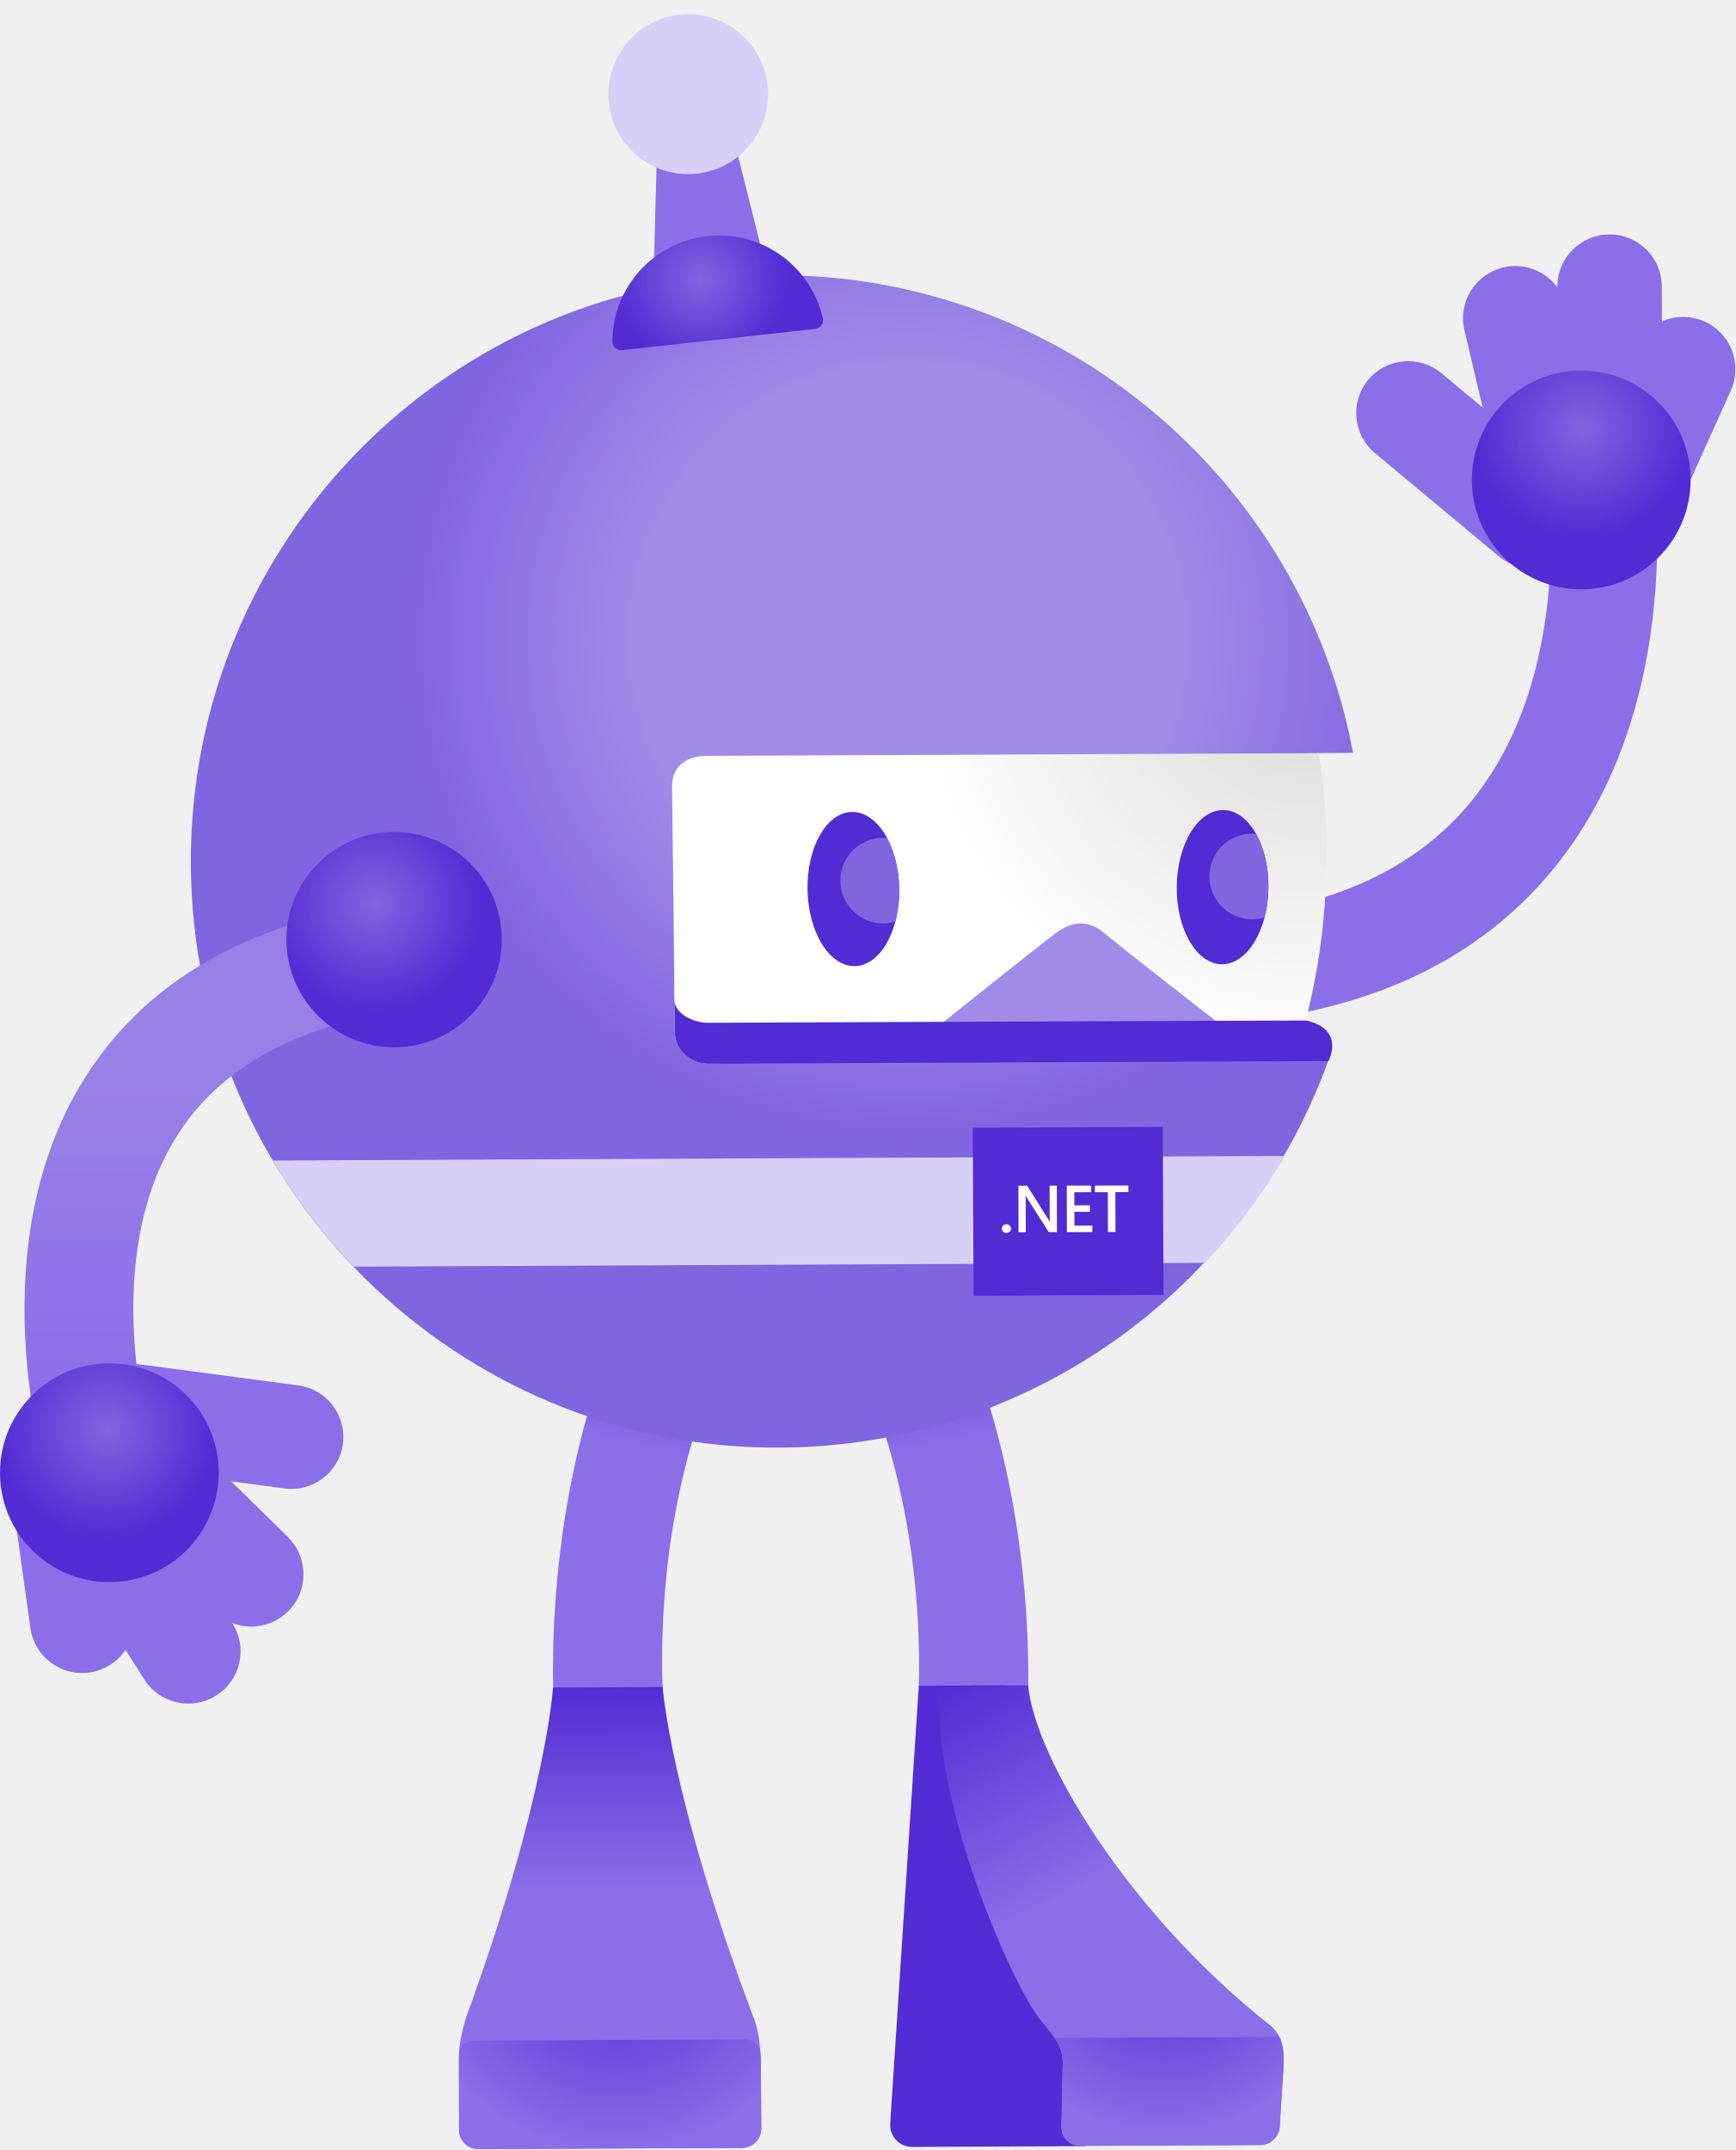
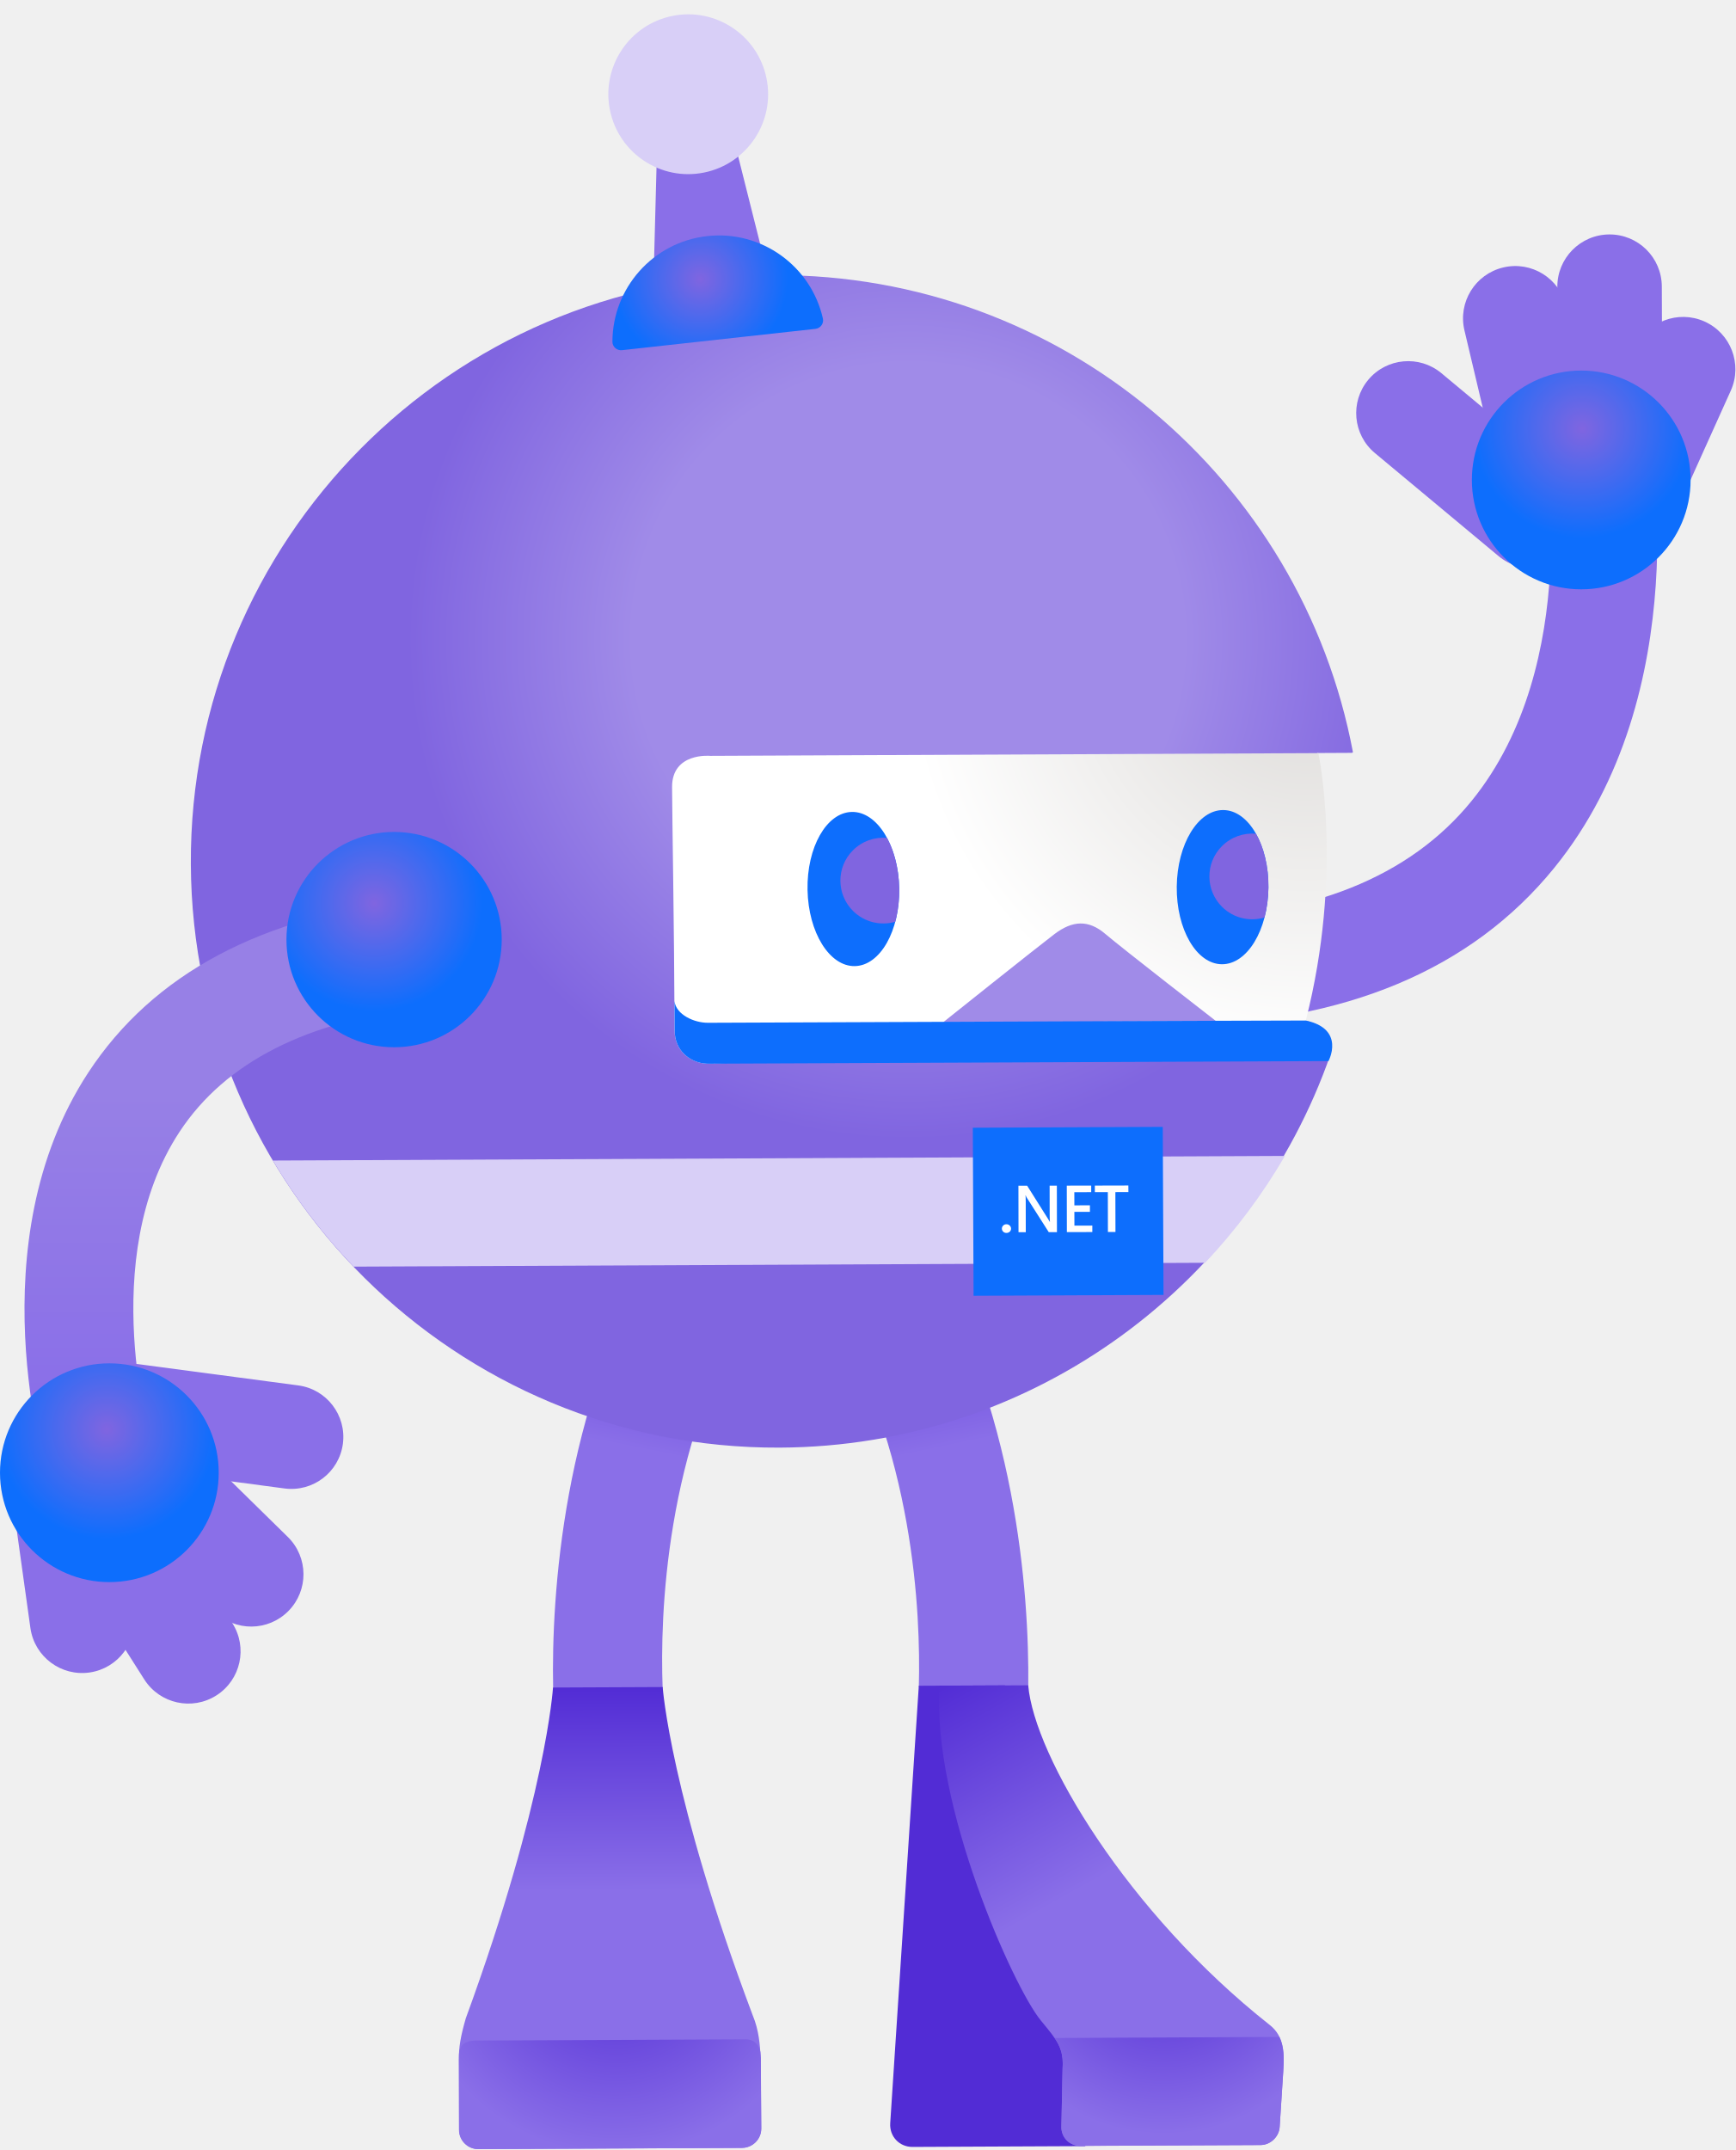
<svg xmlns="http://www.w3.org/2000/svg" width="419" height="519" viewBox="0 0 419 519" fill="none">
  <path d="M284.432 247.568L284.004 221.881C316.359 221.335 340.356 211.735 355.308 193.336C382.408 159.996 372.893 108.183 372.786 107.659L398.013 102.831C398.505 105.432 409.797 167.017 375.237 209.53C355.276 234.093 324.719 246.894 284.432 247.568Z" fill="#8A6FE8" />
  <path d="M331.954 109.36L361.826 134.245C367.145 138.676 375.055 137.959 379.497 132.639C383.928 127.32 383.211 119.41 377.891 114.969L348.019 90.084C342.7 85.653 334.79 86.37 330.348 91.69C325.917 97.02 326.634 104.929 331.954 109.36Z" fill="#8A6FE8" />
  <path d="M407.175 118.062L417.92 94.226C420.735 87.858 417.856 80.409 411.488 77.583C405.12 74.768 397.67 77.647 394.845 84.016L383.831 108.461L407.175 118.062Z" fill="#8A6FE8" />
  <path d="M401.363 105.175L401.234 69.117C401.181 62.149 395.498 56.541 388.53 56.594C381.562 56.648 375.954 62.331 376.007 69.299L376.018 96.11L401.363 105.175Z" fill="#8A6FE8" />
  <path d="M386.453 109.071L378.137 73.955C376.543 67.169 369.757 62.963 362.971 64.558C356.185 66.152 351.979 72.938 353.574 79.724L362.04 115.482L386.453 109.071Z" fill="#8A6FE8" />
  <path d="M381.776 142.261C396.359 142.261 408.181 130.44 408.181 115.857C408.181 101.274 396.359 89.453 381.776 89.453C367.194 89.453 355.372 101.274 355.372 115.857C355.372 130.44 367.194 142.261 381.776 142.261Z" fill="url(#paint0_radial)" />
  <path d="M248.267 406.979C248.513 384.727 245.345 339.561 222.376 301.736L199.922 315.372C220.76 349.675 222.323 389.715 221.841 407.182C221.798 408.627 235.263 409.933 248.267 406.979Z" fill="url(#paint1_linear)" />
  <path d="M221.841 406.936L242.637 406.84L262.052 518.065L220.311 518.258C217.132 518.269 214.724 515.711 214.938 512.532L221.841 406.936Z" fill="#522CD5" />
  <path d="M306.566 488.814C310.173 491.661 310.109 495.782 309.831 500.127L308.964 513.452C308.803 515.839 306.727 517.798 304.34 517.809L260.832 518.012C258.125 518.023 256.08 515.839 256.262 513.142L256.551 499.335C256.883 494.315 255.192 492.474 251.307 487.744C244.649 479.663 224.967 435.62 226.84 406.925L248.256 406.829C249.691 423.858 272.167 461.682 306.566 488.814Z" fill="url(#paint2_linear)" />
  <path d="M309.82 500.127C310.023 497.088 310.077 494.176 308.889 491.715L254.635 491.961C256.134 494.166 256.765 496.092 256.562 499.314L256.273 513.121C256.091 515.828 258.146 518.012 260.843 517.99L304.34 517.798C306.727 517.787 308.803 515.828 308.964 513.442L309.82 500.127Z" fill="url(#paint3_radial)" />
  <path d="M133.552 407.471C133.103 385.22 135.864 340.021 158.49 301.993L181.073 315.425C160.545 349.921 159.346 389.972 159.989 407.428C160.042 408.884 146.578 410.318 133.552 407.471Z" fill="url(#paint4_linear)" />
  <path d="M110.798 497.152C110.765 494.187 111.204 491.575 112.457 487.23C131.882 434.132 133.52 407.364 133.52 407.364L159.999 407.246C159.999 407.246 161.819 433.512 181.716 486.427C183.289 490.195 183.471 493.641 183.674 496.831L183.792 513.816C183.803 516.374 181.716 518.483 179.158 518.494L177.873 518.504L116.781 518.782L115.496 518.793C112.927 518.804 110.83 516.728 110.819 514.159L110.798 497.152Z" fill="url(#paint5_linear)" />
  <path d="M110.798 497.152C110.798 496.67 110.808 496.199 110.83 495.739C110.969 494.262 111.643 492.603 114.875 492.582L180.207 492.282C182.561 492.367 183.343 494.176 183.589 495.311C183.621 495.814 183.664 496.328 183.696 496.82L183.813 513.806C183.824 515.411 183.011 516.824 181.769 517.669C181.031 518.172 180.132 518.472 179.179 518.483L177.895 518.494L116.802 518.772L115.528 518.782C114.244 518.793 113.077 518.269 112.232 517.434C111.386 516.599 110.862 515.432 110.851 514.148L110.798 497.152Z" fill="url(#paint6_radial)" />
  <path d="M314.979 246.348C324.162 210.407 318.008 181.777 318.008 181.777L326.452 181.734L326.656 181.574C314.262 115.75 256.326 66.099 186.949 66.42C108.796 66.773 45.723 130.424 46.077 208.577C46.43 286.731 110.08 349.803 188.234 349.45C249.905 349.172 302.178 309.474 321.304 254.343C321.872 251.999 321.797 247.804 314.979 246.348Z" fill="url(#paint7_radial)" />
  <path d="M310.237 279.035L65.877 280.148C71.4 289.428 77.95 298.012 85.367 305.761L290.972 304.829C298.336 297.005 304.8 288.368 310.237 279.035Z" fill="#D8CFF7" />
-   <path d="M235.062 312.794L280.924 312.585L280.74 272.021L234.877 272.23L235.062 312.794Z" fill="#512BD4" />
+   <path d="M235.062 312.794L280.924 312.585L280.74 272.021L234.877 272.23L235.062 312.794Z" fill="#0D6EFD" />
  <path d="M243.001 297.626C242.691 297.626 242.434 297.53 242.22 297.327C242.006 297.123 241.899 296.866 241.899 296.588C241.899 296.299 242.006 296.042 242.22 295.839C242.434 295.625 242.691 295.528 243.001 295.528C243.312 295.528 243.568 295.635 243.782 295.839C243.996 296.042 244.114 296.299 244.114 296.588C244.114 296.877 244.007 297.123 243.793 297.327C243.568 297.519 243.312 297.626 243.001 297.626Z" fill="white" />
  <path d="M255.192 297.434H253.212L247.967 289.203C247.839 289 247.721 288.775 247.636 288.55H247.593C247.636 288.786 247.657 289.299 247.657 290.091L247.668 297.444H245.912L245.891 286.228H247.999L253.062 294.265C253.276 294.597 253.415 294.833 253.479 294.95H253.511C253.458 294.651 253.437 294.148 253.437 293.441L253.426 286.217H255.17L255.192 297.434Z" fill="white" />
  <path d="M263.733 297.412L257.589 297.423L257.568 286.206L263.465 286.195V287.779L259.387 287.79L259.398 290.969L263.155 290.958V292.532L259.398 292.542L259.409 295.86L263.733 295.85V297.412Z" fill="white" />
  <path d="M272.445 287.758L269.298 287.769L269.32 297.401H267.5L267.479 287.769L264.343 287.779V286.195L272.434 286.174L272.445 287.758Z" fill="white" />
  <path d="M315.279 246.337C324.355 210.836 318.457 182.483 318.308 181.798L171.484 182.462C171.484 182.462 162.226 181.563 162.268 190.018C162.311 198.463 162.761 222.341 162.878 248.746C162.9 254.172 167.363 256.773 170.863 256.751C170.874 256.751 311.618 252.213 315.279 246.337Z" fill="url(#paint8_radial)" />
  <path d="M227.685 246.798C227.685 246.798 250.183 228.827 254.571 225.499C258.959 222.17 262.812 221.977 266.869 225.445C270.925 228.913 293.616 246.498 293.616 246.498L227.685 246.798Z" fill="#A08BE8" />
-   <path d="M320.748 256.141C320.748 256.141 324.943 248.414 315.279 246.348C315.289 246.305 170.927 246.894 170.927 246.894C167.566 246.905 163.232 244.925 162.846 241.671C162.857 244.004 162.878 246.369 162.889 248.756C162.91 253.68 166.582 256.27 169.878 256.698C170.21 256.73 170.542 256.773 170.874 256.773L180.742 256.73L320.748 256.141Z" fill="#512BD4" />
-   <path d="M206.4 233.214C212.511 233.095 217.302 224.667 217.102 214.39C216.901 204.112 211.785 195.878 205.674 195.997C199.563 196.116 194.772 204.544 194.973 214.821C195.173 225.099 200.289 233.333 206.4 233.214Z" fill="#512BD4" />
-   <path d="M306.249 214.267C306.356 203.989 301.488 195.605 295.377 195.541C289.266 195.478 284.225 203.758 284.118 214.037C284.011 224.315 288.878 232.699 294.99 232.763C301.101 232.826 306.142 224.545 306.249 214.267Z" fill="#512BD4" />
+   <path d="M320.748 256.141C320.748 256.141 324.943 248.414 315.279 246.348C315.289 246.305 170.927 246.894 170.927 246.894C167.566 246.905 163.232 244.925 162.846 241.671C162.857 244.004 162.878 246.369 162.889 248.756C162.91 253.68 166.582 256.27 169.878 256.698C170.21 256.73 170.542 256.773 170.874 256.773L180.742 256.73L320.748 256.141Z" fill="#0D6EFD" />
+   <path d="M206.4 233.214C212.511 233.095 217.302 224.667 217.102 214.39C216.901 204.112 211.785 195.878 205.674 195.997C199.563 196.116 194.772 204.544 194.973 214.821C195.173 225.099 200.289 233.333 206.4 233.214Z" fill="#0D6EFD" />
+   <path d="M306.249 214.267C306.356 203.989 301.488 195.605 295.377 195.541C289.266 195.478 284.225 203.758 284.118 214.037C284.011 224.315 288.878 232.699 294.99 232.763C301.101 232.826 306.142 224.545 306.249 214.267Z" fill="#0D6EFD" />
  <path d="M205.905 205.291C208.152 203.022 211.192 202.016 214.157 202.262C215.912 205.495 217.014 209.733 217.111 214.389C217.164 217.3 216.811 220.04 216.158 222.513C212.669 223.519 208.752 222.662 205.979 219.922C201.912 215.909 201.88 209.348 205.905 205.291Z" fill="#8065E0" />
  <path d="M294.996 204.285C297.255 202.016 300.294 200.999 303.259 201.256C305.164 204.628 306.309 209.209 306.256 214.239C306.224 216.808 305.892 219.259 305.303 221.485C301.793 222.523 297.843 221.678 295.061 218.916C291.004 214.892 290.972 208.342 294.996 204.285Z" fill="#8065E0" />
  <path d="M11.634 357.017C10.917 354.716 -5.726 300.141 21.32 258.903C36.947 235.078 63.308 221.035 99.666 217.15L102.449 243.276C74.343 246.273 54.468 256.345 43.358 273.202C23.097 303.941 36.572 348.733 36.711 349.183L11.634 357.017Z" fill="url(#paint9_linear)" />
  <path d="M95.15 252.802C109.502 252.802 121.137 241.167 121.137 226.815C121.137 212.463 109.502 200.828 95.15 200.828C80.798 200.828 69.163 212.463 69.163 226.815C69.163 241.167 80.798 252.802 95.15 252.802Z" fill="url(#paint10_radial)" />
  <path d="M72.01 334.434L33.468 329.307C26.597 328.397 20.293 333.214 19.372 340.085C18.463 346.956 23.279 353.26 30.15 354.181L68.692 359.308C75.563 360.217 81.867 355.401 82.788 348.53C83.698 341.658 78.871 335.344 72.01 334.434Z" fill="#8A6FE8" />
  <path d="M3.735 367.185L7.353 393.076C8.37 399.968 14.77 404.731 21.663 403.725C28.556 402.708 33.319 396.308 32.312 389.415L28.598 362.861L3.735 367.185Z" fill="#8A6FE8" />
  <path d="M15.519 374.988L34.849 405.427C38.606 411.292 46.408 413.005 52.273 409.248C58.139 405.491 59.851 397.689 56.094 391.823L41.795 369.144L15.519 374.988Z" fill="#8A6FE8" />
  <path d="M26.051 363.739L51.803 389.019C56.769 393.911 64.753 393.846 69.644 388.88C74.536 383.914 74.472 375.929 69.516 371.038L43.294 345.297L26.051 363.739Z" fill="#8A6FE8" />
  <path d="M26.404 381.912C40.987 381.912 52.809 370.091 52.809 355.508C52.809 340.925 40.987 329.104 26.404 329.104C11.822 329.104 0 340.925 0 355.508C0 370.091 11.822 381.912 26.404 381.912Z" fill="url(#paint11_radial)" />
  <path d="M184.73 63.631L157.819 66.589L158.561 38.541L177.888 36.418L184.73 63.631Z" fill="#8A6FE8" />
  <path d="M170.018 41.647C180.455 39.521 187.193 29.336 185.067 18.899C182.941 8.461 172.757 1.723 162.319 3.849C151.882 5.975 145.144 16.16 147.27 26.598C149.396 37.035 159.58 43.773 170.018 41.647Z" fill="#D8CFF7" />
  <path d="M196.885 79.385C198.102 79.246 198.948 78.091 198.684 76.9C195.851 64.282 183.923 55.538 170.773 56.993C157.622 58.437 147.886 69.573 147.865 82.499C147.863 83.723 148.949 84.66 150.168 84.532L196.885 79.385Z" fill="url(#paint12_radial)" />
  <defs>
    <radialGradient id="paint0_radial" cx="0" cy="0" r="1" gradientUnits="userSpaceOnUse" gradientTransform="translate(382.004 103.457) scale(26.4058)">
      <stop stop-color="#8065E0" />
-       <stop offset="1" stop-color="#512BD4" />
+       <stop offset="1" stop-color="#0D6EFD" />
    </radialGradient>
    <linearGradient id="paint1_linear" x1="214.439" y1="303.482" x2="236.702" y2="409.505" gradientUnits="userSpaceOnUse">
      <stop stop-color="#522CD5" />
      <stop offset="0.44" stop-color="#8A6FE8" />
    </linearGradient>
    <linearGradient id="paint2_linear" x1="231.673" y1="404.144" x2="297.805" y2="522.048" gradientUnits="userSpaceOnUse">
      <stop stop-color="#522CD5" />
      <stop offset="0.44" stop-color="#8A6FE8" />
    </linearGradient>
    <radialGradient id="paint3_radial" cx="0" cy="0" r="1" gradientUnits="userSpaceOnUse" gradientTransform="translate(280.957 469.555) rotate(-0.260742) scale(45.8326)">
      <stop offset="0.034" stop-color="#522CD5" />
      <stop offset="0.996" stop-color="#8A6FE8" />
    </radialGradient>
    <linearGradient id="paint4_linear" x1="166.061" y1="303.491" x2="144.763" y2="409.709" gradientUnits="userSpaceOnUse">
      <stop stop-color="#522CD5" />
      <stop offset="0.44" stop-color="#8A6FE8" />
    </linearGradient>
    <linearGradient id="paint5_linear" x1="146.739" y1="407.302" x2="147.246" y2="518.627" gradientUnits="userSpaceOnUse">
      <stop stop-color="#522CD5" />
      <stop offset="0.44" stop-color="#8A6FE8" />
    </linearGradient>
    <radialGradient id="paint6_radial" cx="0" cy="0" r="1" gradientUnits="userSpaceOnUse" gradientTransform="translate(148.63 470.023) rotate(179.739) scale(50.2476)">
      <stop offset="0.034" stop-color="#522CD5" />
      <stop offset="0.996" stop-color="#8A6FE8" />
    </radialGradient>
    <radialGradient id="paint7_radial" cx="0" cy="0" r="1" gradientUnits="userSpaceOnUse" gradientTransform="translate(219.219 153.929) rotate(179.739) scale(140.935)">
      <stop offset="0.474" stop-color="#A08BE8" />
      <stop offset="0.862" stop-color="#8065E0" />
    </radialGradient>
    <radialGradient id="paint8_radial" cx="0" cy="0" r="1" gradientUnits="userSpaceOnUse" gradientTransform="translate(314.861 158.738) rotate(179.739) scale(146.053)">
      <stop offset="0.093" stop-color="#E1DFDD" />
      <stop offset="0.657" stop-color="white" />
    </radialGradient>
    <linearGradient id="paint9_linear" x1="54.185" y1="217.159" x2="54.185" y2="357.022" gradientUnits="userSpaceOnUse">
      <stop offset="0.334" stop-color="#9780E6" />
      <stop offset="0.849" stop-color="#8A6FE8" />
    </linearGradient>
    <radialGradient id="paint10_radial" cx="0" cy="0" r="1" gradientUnits="userSpaceOnUse" gradientTransform="translate(90.3494 218.071) rotate(-0.260742) scale(25.9924)">
      <stop stop-color="#8065E0" />
-       <stop offset="1" stop-color="#512BD4" />
+       <stop offset="1" stop-color="#0D6EFD" />
    </radialGradient>
    <radialGradient id="paint11_radial" cx="0" cy="0" r="1" gradientUnits="userSpaceOnUse" gradientTransform="translate(25.805 345.043) scale(26.4106)">
      <stop stop-color="#8065E0" />
-       <stop offset="1" stop-color="#512BD4" />
+       <stop offset="1" stop-color="#0D6EFD" />
    </radialGradient>
    <radialGradient id="paint12_radial" cx="0" cy="0" r="1" gradientUnits="userSpaceOnUse" gradientTransform="translate(169.113 67.3662) rotate(-32.2025) scale(21.0773)">
      <stop stop-color="#8065E0" />
-       <stop offset="1" stop-color="#512BD4" />
+       <stop offset="1" stop-color="#0D6EFD" />
    </radialGradient>
  </defs>
</svg>
